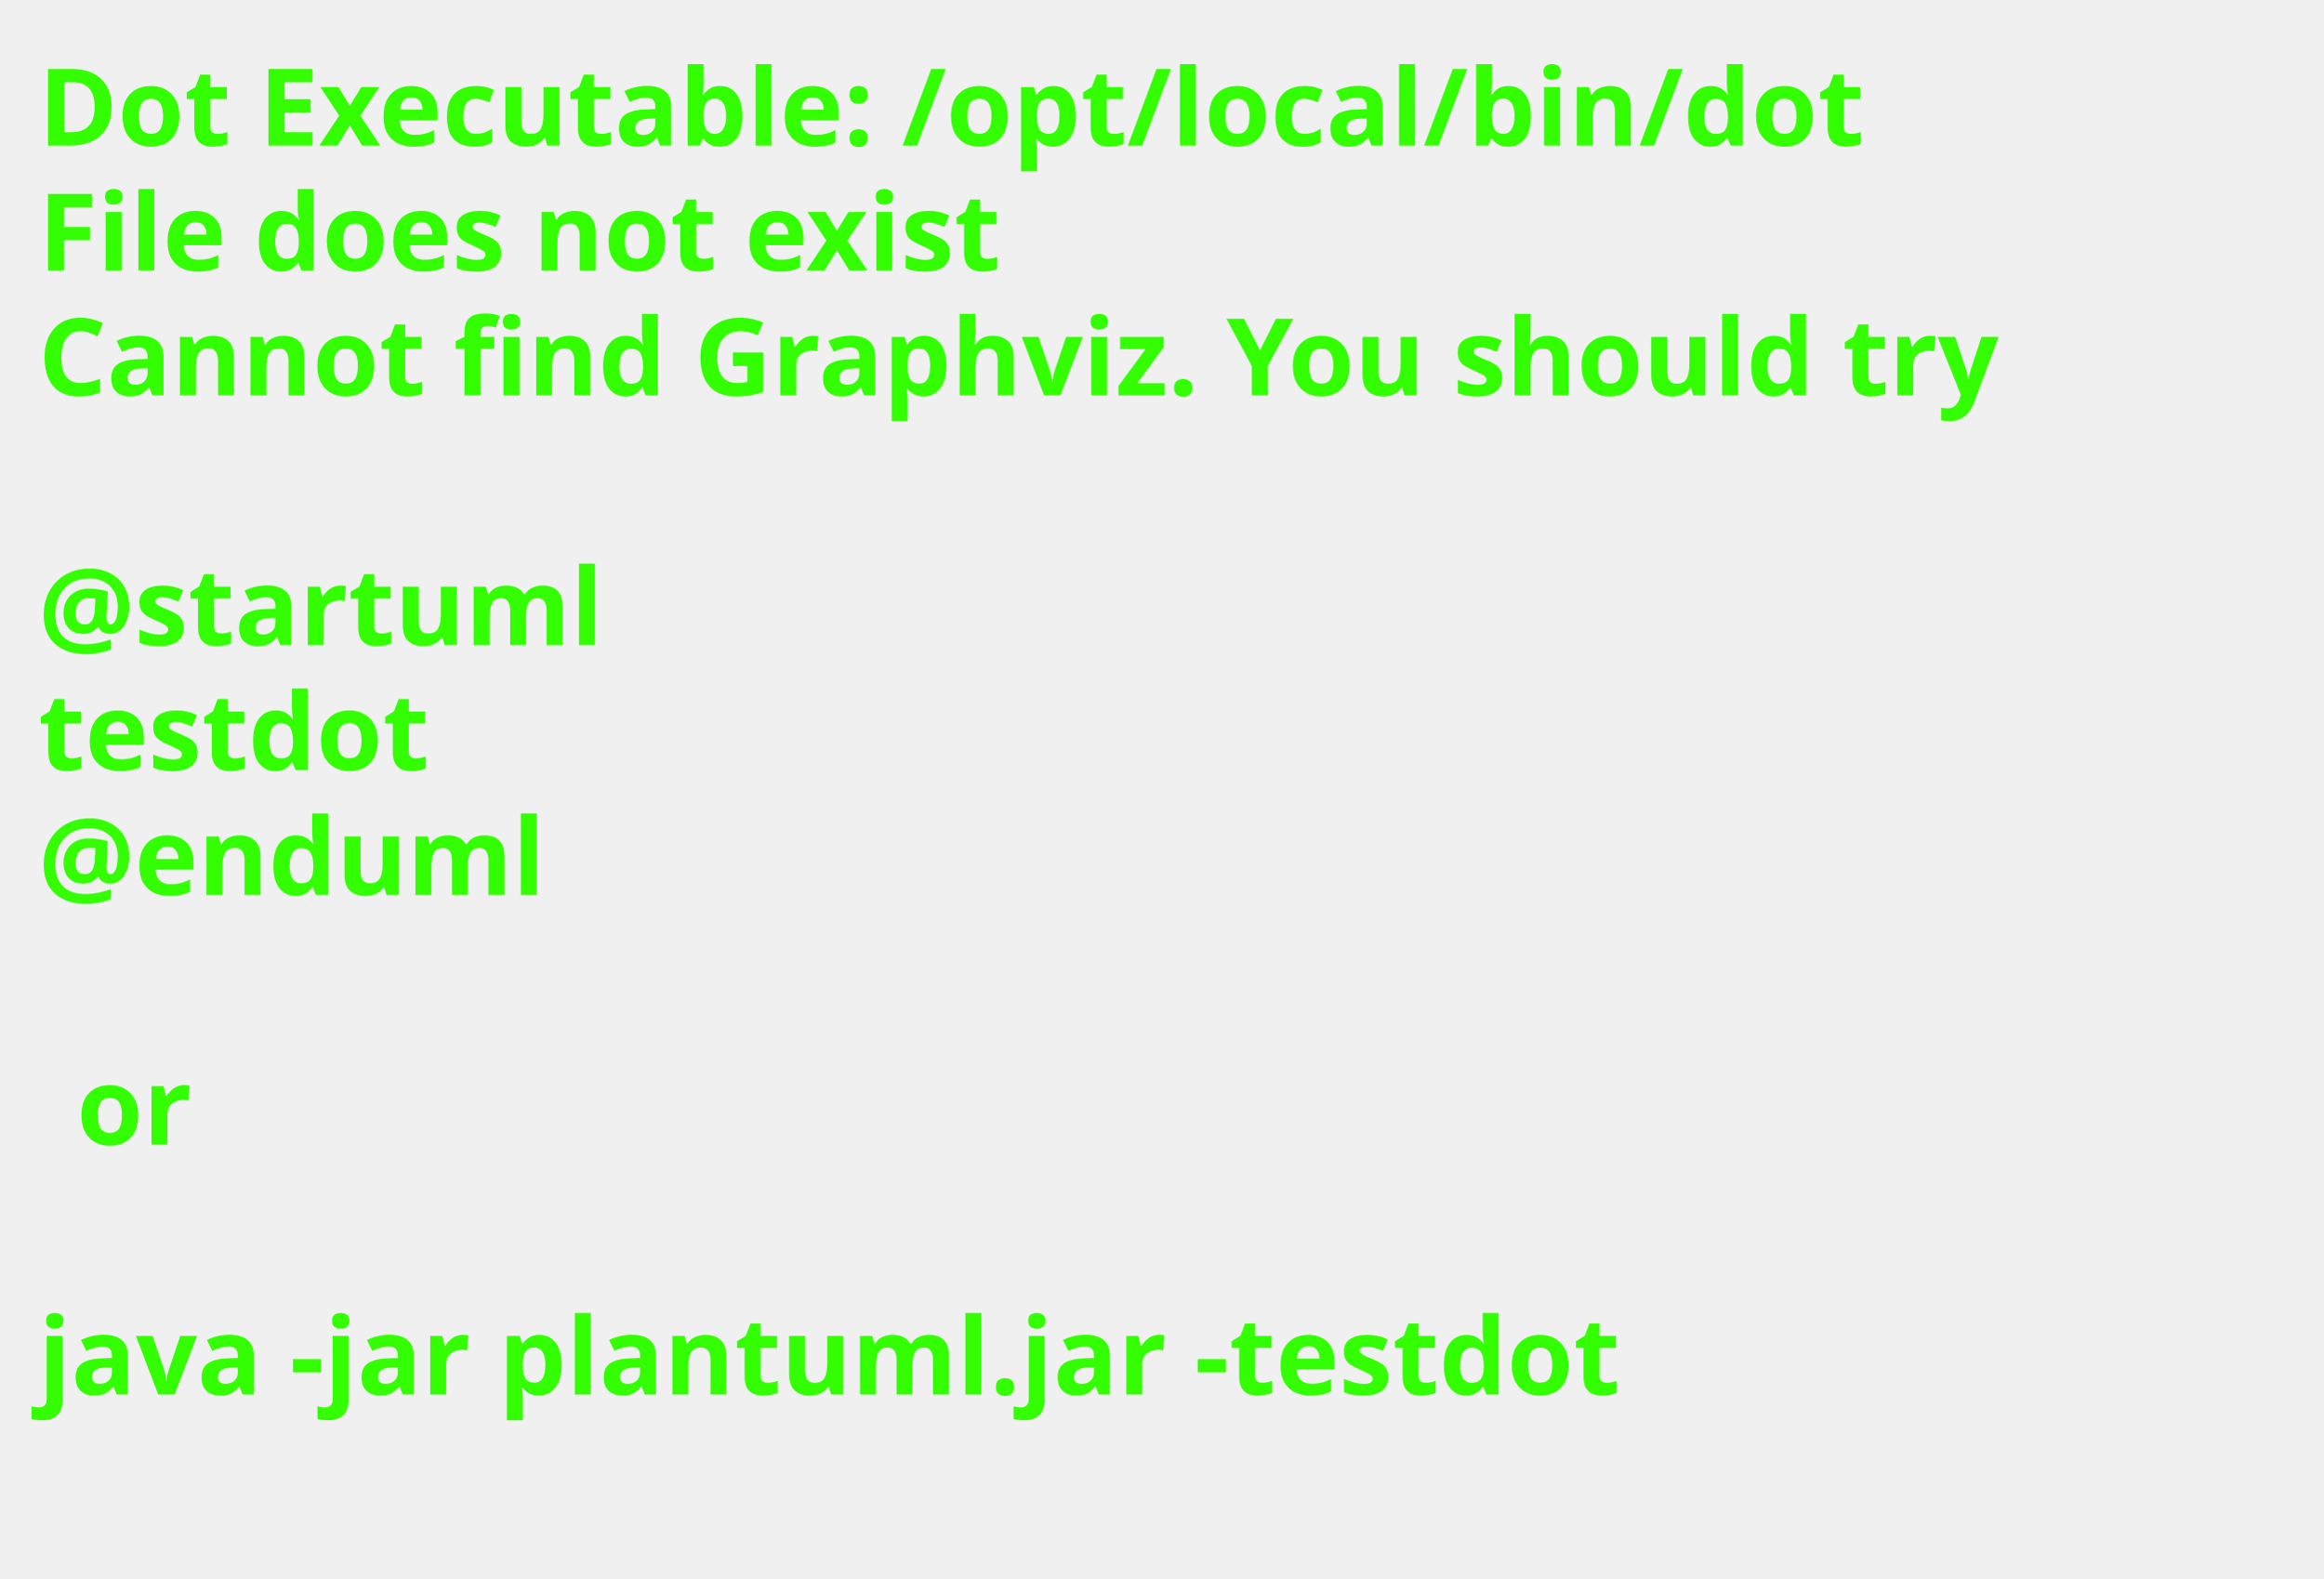
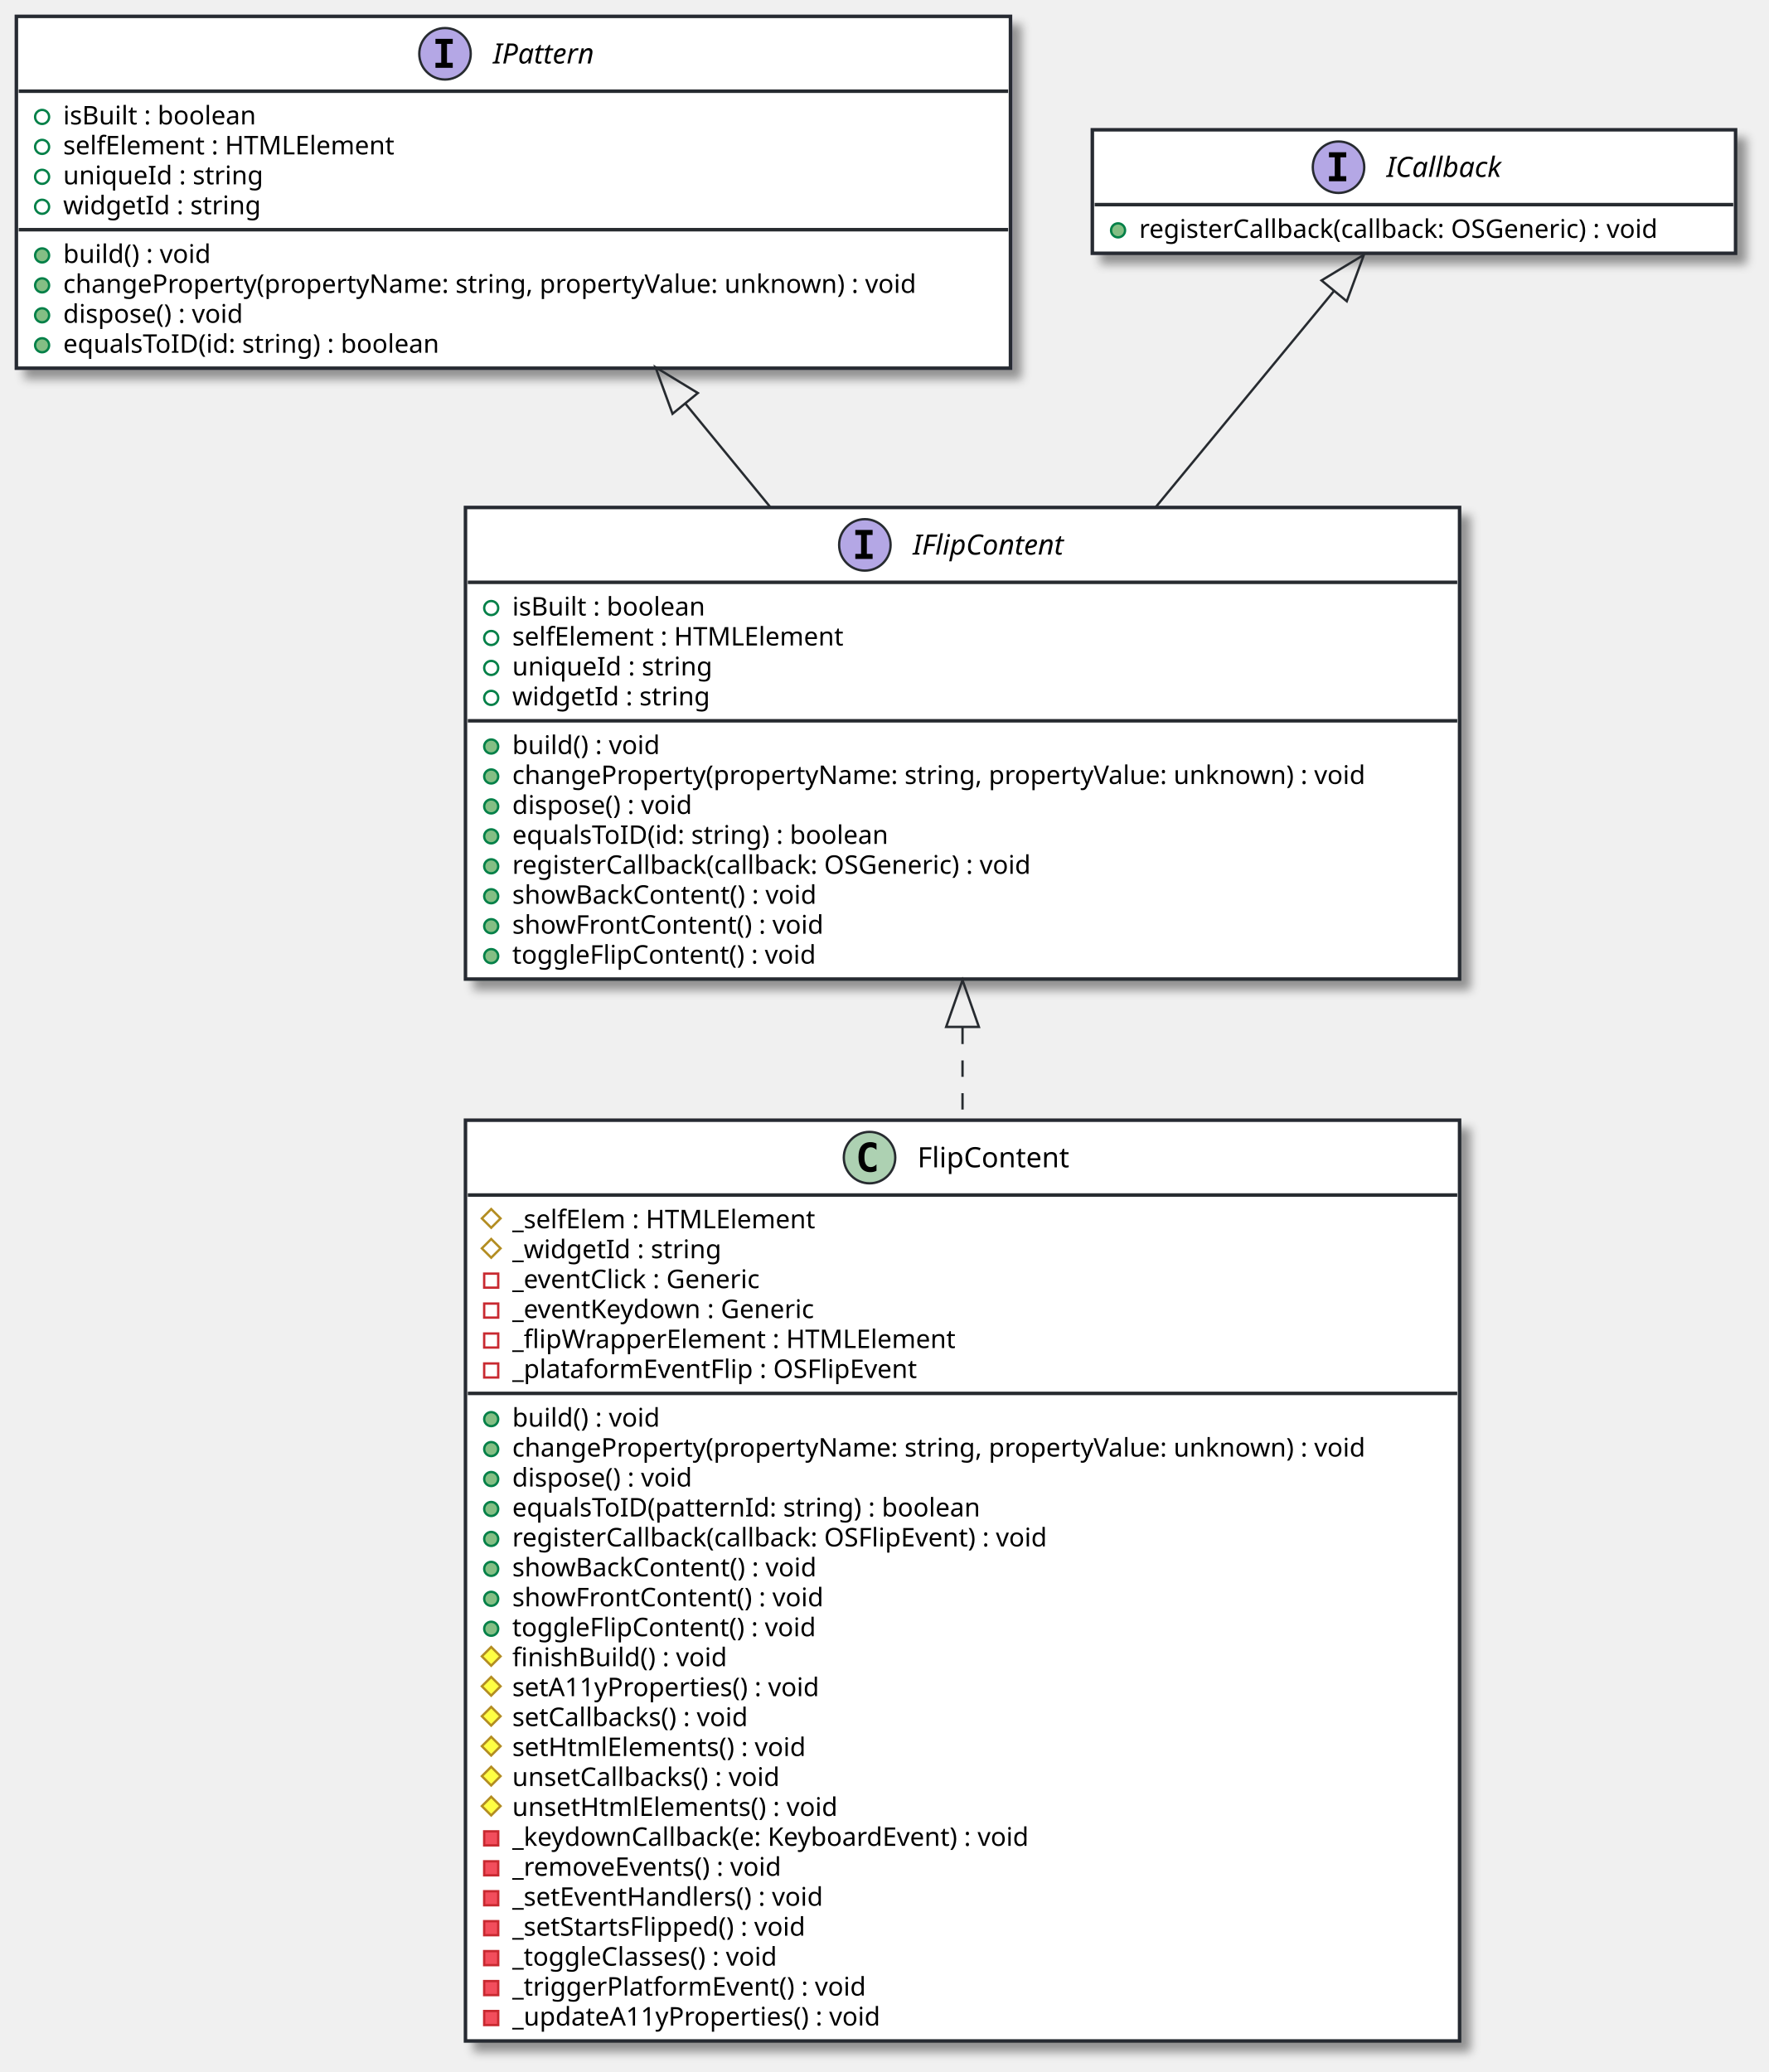
- <svg xmlns="http://www.w3.org/2000/svg" contentScriptType="application/ecmascript" contentStyleType="text/css" height="206px" preserveAspectRatio="none" style="width:303px;height:206px;background:#CED4DA;" version="1.1" viewBox="0 0 303 206" width="303px" zoomAndPan="magnify">
-   <defs />
+ <svg xmlns="http://www.w3.org/2000/svg" contentScriptType="application/ecmascript" contentStyleType="text/css" height="886px" preserveAspectRatio="none" style="width:756px;height:886px;background:#CED4DA;" version="1.1" viewBox="0 0 756 886" width="756px" zoomAndPan="magnify">
+   <defs>
+     <filter height="300%" id="f15jftukipfwpy" width="300%" x="-1" y="-1">
+       <feGaussianBlur result="blurOut" stdDeviation="2.0" />
+       <feColorMatrix in="blurOut" result="blurOut2" type="matrix" values="0 0 0 0 0 0 0 0 0 0 0 0 0 0 0 0 0 0 .4 0" />
+       <feOffset dx="4.0" dy="4.0" in="blurOut2" result="blurOut3" />
+       <feBlend in="SourceGraphic" in2="blurOut3" mode="normal" />
+     </filter>
+   </defs>
  <g>
-     <text fill="#33FF02" font-family="sans-serif" font-size="14" font-weight="bold" lengthAdjust="spacing" textLength="261" x="5" y="19">Dot Executable: /opt/local/bin/dot</text>
-     <text fill="#33FF02" font-family="sans-serif" font-size="14" font-weight="bold" lengthAdjust="spacing" textLength="145" x="5" y="35.297">File does not exist</text>
-     <text fill="#33FF02" font-family="sans-serif" font-size="14" font-weight="bold" lengthAdjust="spacing" textLength="291" x="5" y="51.594">Cannot find Graphviz. You should try</text>
-     <text fill="#33FF02" font-family="sans-serif" font-size="14" font-weight="bold" lengthAdjust="spacing" textLength="0" x="10" y="67.891" />
-     <text fill="#33FF02" font-family="sans-serif" font-size="14" font-weight="bold" lengthAdjust="spacing" textLength="79" x="5" y="84.188">@startuml</text>
-     <text fill="#33FF02" font-family="sans-serif" font-size="14" font-weight="bold" lengthAdjust="spacing" textLength="57" x="5" y="100.484">testdot</text>
-     <text fill="#33FF02" font-family="sans-serif" font-size="14" font-weight="bold" lengthAdjust="spacing" textLength="72" x="5" y="116.781">@enduml</text>
-     <text fill="#33FF02" font-family="sans-serif" font-size="14" font-weight="bold" lengthAdjust="spacing" textLength="0" x="10" y="133.078" />
-     <text fill="#33FF02" font-family="sans-serif" font-size="14" font-weight="bold" lengthAdjust="spacing" textLength="17" x="10" y="149.375">or</text>
-     <text fill="#33FF02" font-family="sans-serif" font-size="14" font-weight="bold" lengthAdjust="spacing" textLength="0" x="10" y="165.672" />
-     <text fill="#33FF02" font-family="sans-serif" font-size="14" font-weight="bold" lengthAdjust="spacing" textLength="227" x="5" y="181.969">java -jar plantuml.jar -testdot</text>
-     <text fill="#33FF02" font-family="sans-serif" font-size="14" font-weight="bold" lengthAdjust="spacing" textLength="0" x="10" y="198.266" />
+     <rect codeLine="7" fill="#FFFFFF" filter="url(#f15jftukipfwpy)" height="201.656" id="IFlipContent" style="stroke:#272B30;stroke-width:1.5;" width="425" x="199" y="217" />
+     <ellipse cx="369.75" cy="233" fill="#B4A7E5" rx="11" ry="11" style="stroke:#272B30;stroke-width:1.0;" />
+     <path d="M365.672,228.766 L365.672,226.609 L373.062,226.609 L373.062,228.766 L370.594,228.766 L370.594,236.844 L373.062,236.844 L373.062,239 L365.672,239 L365.672,236.844 L368.141,236.844 L368.141,228.766 L365.672,228.766 Z " fill="#000000" />
+     <text fill="#000000" font-family="sans-serif" font-size="12" font-style="italic" lengthAdjust="spacing" textLength="75" x="390.25" y="237.154">IFlipContent</text>
+     <line style="stroke:#272B30;stroke-width:1.5;" x1="200" x2="623" y1="249" y2="249" />
+     <ellipse cx="210" cy="260" rx="3" ry="3" style="stroke:#038048;stroke-width:1.0;fill:none;" />
+     <text fill="#000000" font-family="sans-serif" font-size="11" lengthAdjust="spacing" textLength="92" x="219" y="263.21">isBuilt : boolean</text>
+     <ellipse cx="210" cy="272.805" rx="3" ry="3" style="stroke:#038048;stroke-width:1.0;fill:none;" />
+     <text fill="#000000" font-family="sans-serif" font-size="11" lengthAdjust="spacing" textLength="155" x="219" y="276.015">selfElement : HTMLElement</text>
+     <ellipse cx="210" cy="285.609" rx="3" ry="3" style="stroke:#038048;stroke-width:1.0;fill:none;" />
+     <text fill="#000000" font-family="sans-serif" font-size="11" lengthAdjust="spacing" textLength="93" x="219" y="288.82">uniqueId : string</text>
+     <ellipse cx="210" cy="298.414" rx="3" ry="3" style="stroke:#038048;stroke-width:1.0;fill:none;" />
+     <text fill="#000000" font-family="sans-serif" font-size="11" lengthAdjust="spacing" textLength="92" x="219" y="301.625">widgetId : string</text>
+     <line style="stroke:#272B30;stroke-width:1.5;" x1="200" x2="623" y1="308.219" y2="308.219" />
+     <ellipse cx="210" cy="319.219" fill="#84BE84" rx="3" ry="3" style="stroke:#038048;stroke-width:1.0;" />
+     <text fill="#000000" font-family="sans-serif" font-size="11" lengthAdjust="spacing" textLength="70" x="219" y="322.429">build() : void</text>
+     <ellipse cx="210" cy="332.023" fill="#84BE84" rx="3" ry="3" style="stroke:#038048;stroke-width:1.0;" />
+     <text fill="#000000" font-family="sans-serif" font-size="11" lengthAdjust="spacing" textLength="399" x="219" y="335.234">changeProperty(propertyName: string, propertyValue: unknown) : void</text>
+     <ellipse cx="210" cy="344.828" fill="#84BE84" rx="3" ry="3" style="stroke:#038048;stroke-width:1.0;" />
+     <text fill="#000000" font-family="sans-serif" font-size="11" lengthAdjust="spacing" textLength="88" x="219" y="348.039">dispose() : void</text>
+     <ellipse cx="210" cy="357.633" fill="#84BE84" rx="3" ry="3" style="stroke:#038048;stroke-width:1.0;" />
+     <text fill="#000000" font-family="sans-serif" font-size="11" lengthAdjust="spacing" textLength="179" x="219" y="360.843">equalsToID(id: string) : boolean</text>
+     <ellipse cx="210" cy="370.438" fill="#84BE84" rx="3" ry="3" style="stroke:#038048;stroke-width:1.0;" />
+     <text fill="#000000" font-family="sans-serif" font-size="11" lengthAdjust="spacing" textLength="249" x="219" y="373.648">registerCallback(callback: OSGeneric) : void</text>
+     <ellipse cx="210" cy="383.242" fill="#84BE84" rx="3" ry="3" style="stroke:#038048;stroke-width:1.0;" />
+     <text fill="#000000" font-family="sans-serif" font-size="11" lengthAdjust="spacing" textLength="144" x="219" y="386.453">showBackContent() : void</text>
+     <ellipse cx="210" cy="396.047" fill="#84BE84" rx="3" ry="3" style="stroke:#038048;stroke-width:1.0;" />
+     <text fill="#000000" font-family="sans-serif" font-size="11" lengthAdjust="spacing" textLength="146" x="219" y="399.257">showFrontContent() : void</text>
+     <ellipse cx="210" cy="408.852" fill="#84BE84" rx="3" ry="3" style="stroke:#038048;stroke-width:1.0;" />
+     <text fill="#000000" font-family="sans-serif" font-size="11" lengthAdjust="spacing" textLength="141" x="219" y="412.062">toggleFlipContent() : void</text>
+     <rect codeLine="21" fill="#FFFFFF" filter="url(#f15jftukipfwpy)" height="150.438" id="IPattern" style="stroke:#272B30;stroke-width:1.5;" width="425" x="7" y="7" />
+     <ellipse cx="190.25" cy="23" fill="#B4A7E5" rx="11" ry="11" style="stroke:#272B30;stroke-width:1.0;" />
+     <path d="M186.172,18.766 L186.172,16.609 L193.562,16.609 L193.562,18.766 L191.094,18.766 L191.094,26.844 L193.562,26.844 L193.562,29 L186.172,29 L186.172,26.844 L188.641,26.844 L188.641,18.766 L186.172,18.766 Z " fill="#000000" />
+     <text fill="#000000" font-family="sans-serif" font-size="12" font-style="italic" lengthAdjust="spacing" textLength="50" x="210.75" y="27.154">IPattern</text>
+     <line style="stroke:#272B30;stroke-width:1.5;" x1="8" x2="431" y1="39" y2="39" />
+     <ellipse cx="18" cy="50" rx="3" ry="3" style="stroke:#038048;stroke-width:1.0;fill:none;" />
+     <text fill="#000000" font-family="sans-serif" font-size="11" lengthAdjust="spacing" textLength="92" x="27" y="53.21">isBuilt : boolean</text>
+     <ellipse cx="18" cy="62.805" rx="3" ry="3" style="stroke:#038048;stroke-width:1.0;fill:none;" />
+     <text fill="#000000" font-family="sans-serif" font-size="11" lengthAdjust="spacing" textLength="155" x="27" y="66.015">selfElement : HTMLElement</text>
+     <ellipse cx="18" cy="75.609" rx="3" ry="3" style="stroke:#038048;stroke-width:1.0;fill:none;" />
+     <text fill="#000000" font-family="sans-serif" font-size="11" lengthAdjust="spacing" textLength="93" x="27" y="78.82">uniqueId : string</text>
+     <ellipse cx="18" cy="88.414" rx="3" ry="3" style="stroke:#038048;stroke-width:1.0;fill:none;" />
+     <text fill="#000000" font-family="sans-serif" font-size="11" lengthAdjust="spacing" textLength="92" x="27" y="91.624">widgetId : string</text>
+     <line style="stroke:#272B30;stroke-width:1.5;" x1="8" x2="431" y1="98.219" y2="98.219" />
+     <ellipse cx="18" cy="109.219" fill="#84BE84" rx="3" ry="3" style="stroke:#038048;stroke-width:1.0;" />
+     <text fill="#000000" font-family="sans-serif" font-size="11" lengthAdjust="spacing" textLength="70" x="27" y="112.429">build() : void</text>
+     <ellipse cx="18" cy="122.023" fill="#84BE84" rx="3" ry="3" style="stroke:#038048;stroke-width:1.0;" />
+     <text fill="#000000" font-family="sans-serif" font-size="11" lengthAdjust="spacing" textLength="399" x="27" y="125.234">changeProperty(propertyName: string, propertyValue: unknown) : void</text>
+     <ellipse cx="18" cy="134.828" fill="#84BE84" rx="3" ry="3" style="stroke:#038048;stroke-width:1.0;" />
+     <text fill="#000000" font-family="sans-serif" font-size="11" lengthAdjust="spacing" textLength="88" x="27" y="138.039">dispose() : void</text>
+     <ellipse cx="18" cy="147.633" fill="#84BE84" rx="3" ry="3" style="stroke:#038048;stroke-width:1.0;" />
+     <text fill="#000000" font-family="sans-serif" font-size="11" lengthAdjust="spacing" textLength="179" x="27" y="150.843">equalsToID(id: string) : boolean</text>
+     <rect codeLine="32" fill="#FFFFFF" filter="url(#f15jftukipfwpy)" height="52.805" id="ICallback" style="stroke:#272B30;stroke-width:1.5;" width="275" x="467" y="55.5" />
+     <ellipse cx="572.25" cy="71.5" fill="#B4A7E5" rx="11" ry="11" style="stroke:#272B30;stroke-width:1.0;" />
+     <path d="M568.172,67.266 L568.172,65.109 L575.562,65.109 L575.562,67.266 L573.094,67.266 L573.094,75.344 L575.562,75.344 L575.562,77.5 L568.172,77.5 L568.172,75.344 L570.641,75.344 L570.641,67.266 L568.172,67.266 Z " fill="#000000" />
+     <text fill="#000000" font-family="sans-serif" font-size="12" font-style="italic" lengthAdjust="spacing" textLength="56" x="592.75" y="75.654">ICallback</text>
+     <line style="stroke:#272B30;stroke-width:1.5;" x1="468" x2="741" y1="87.5" y2="87.5" />
+     <ellipse cx="478" cy="98.5" fill="#84BE84" rx="3" ry="3" style="stroke:#038048;stroke-width:1.0;" />
+     <text fill="#000000" font-family="sans-serif" font-size="11" lengthAdjust="spacing" textLength="249" x="487" y="101.71">registerCallback(callback: OSGeneric) : void</text>
+     <rect codeLine="36" fill="#FFFFFF" filter="url(#f15jftukipfwpy)" height="393.727" id="FlipContent" style="stroke:#272B30;stroke-width:1.5;" width="425" x="199" y="479" />
+     <ellipse cx="371.75" cy="495" fill="#ADD1B2" rx="11" ry="11" style="stroke:#272B30;stroke-width:1.0;" />
+     <path d="M374.719,500.641 Q374.141,500.938 373.5,501.078 Q372.859,501.234 372.156,501.234 Q369.656,501.234 368.328,499.594 Q367.016,497.938 367.016,494.812 Q367.016,491.688 368.328,490.031 Q369.656,488.375 372.156,488.375 Q372.859,488.375 373.5,488.531 Q374.156,488.688 374.719,488.984 L374.719,491.703 Q374.094,491.125 373.5,490.859 Q372.906,490.578 372.281,490.578 Q370.938,490.578 370.25,491.656 Q369.562,492.719 369.562,494.812 Q369.562,496.906 370.25,497.984 Q370.938,499.047 372.281,499.047 Q372.906,499.047 373.5,498.781 Q374.094,498.5 374.719,497.922 L374.719,500.641 Z " fill="#000000" />
+     <text fill="#000000" font-family="sans-serif" font-size="12" lengthAdjust="spacing" textLength="71" x="392.25" y="499.154">FlipContent</text>
+     <line style="stroke:#272B30;stroke-width:1.5;" x1="200" x2="623" y1="511" y2="511" />
+     <polygon fill="none" points="210,517,214,521,210,525,206,521" style="stroke:#B38D22;stroke-width:1.0;" />
+     <text fill="#000000" font-family="sans-serif" font-size="11" lengthAdjust="spacing" textLength="143" x="219" y="525.21">_selfElem : HTMLElement</text>
+     <polygon fill="none" points="210,529.805,214,533.805,210,537.805,206,533.805" style="stroke:#B38D22;stroke-width:1.0;" />
+     <text fill="#000000" font-family="sans-serif" font-size="11" lengthAdjust="spacing" textLength="98" x="219" y="538.015">_widgetId : string</text>
+     <rect fill="none" height="6" style="stroke:#C82930;stroke-width:1.0;" width="6" x="207" y="544.609" />
+     <text fill="#000000" font-family="sans-serif" font-size="11" lengthAdjust="spacing" textLength="119" x="219" y="550.82">_eventClick : Generic</text>
+     <rect fill="none" height="6" style="stroke:#C82930;stroke-width:1.0;" width="6" x="207" y="557.414" />
+     <text fill="#000000" font-family="sans-serif" font-size="11" lengthAdjust="spacing" textLength="143" x="219" y="563.625">_eventKeydown : Generic</text>
+     <rect fill="none" height="6" style="stroke:#C82930;stroke-width:1.0;" width="6" x="207" y="570.219" />
+     <text fill="#000000" font-family="sans-serif" font-size="11" lengthAdjust="spacing" textLength="204" x="219" y="576.429">_flipWrapperElement : HTMLElement</text>
+     <rect fill="none" height="6" style="stroke:#C82930;stroke-width:1.0;" width="6" x="207" y="583.023" />
+     <text fill="#000000" font-family="sans-serif" font-size="11" lengthAdjust="spacing" textLength="190" x="219" y="589.234">_plataformEventFlip : OSFlipEvent</text>
+     <line style="stroke:#272B30;stroke-width:1.5;" x1="200" x2="623" y1="595.828" y2="595.828" />
+     <ellipse cx="210" cy="606.828" fill="#84BE84" rx="3" ry="3" style="stroke:#038048;stroke-width:1.0;" />
+     <text fill="#000000" font-family="sans-serif" font-size="11" lengthAdjust="spacing" textLength="70" x="219" y="610.039">build() : void</text>
+     <ellipse cx="210" cy="619.633" fill="#84BE84" rx="3" ry="3" style="stroke:#038048;stroke-width:1.0;" />
+     <text fill="#000000" font-family="sans-serif" font-size="11" lengthAdjust="spacing" textLength="399" x="219" y="622.843">changeProperty(propertyName: string, propertyValue: unknown) : void</text>
+     <ellipse cx="210" cy="632.438" fill="#84BE84" rx="3" ry="3" style="stroke:#038048;stroke-width:1.0;" />
+     <text fill="#000000" font-family="sans-serif" font-size="11" lengthAdjust="spacing" textLength="88" x="219" y="635.648">dispose() : void</text>
+     <ellipse cx="210" cy="645.242" fill="#84BE84" rx="3" ry="3" style="stroke:#038048;stroke-width:1.0;" />
+     <text fill="#000000" font-family="sans-serif" font-size="11" lengthAdjust="spacing" textLength="220" x="219" y="648.453">equalsToID(patternId: string) : boolean</text>
+     <ellipse cx="210" cy="658.047" fill="#84BE84" rx="3" ry="3" style="stroke:#038048;stroke-width:1.0;" />
+     <text fill="#000000" font-family="sans-serif" font-size="11" lengthAdjust="spacing" textLength="255" x="219" y="661.257">registerCallback(callback: OSFlipEvent) : void</text>
+     <ellipse cx="210" cy="670.852" fill="#84BE84" rx="3" ry="3" style="stroke:#038048;stroke-width:1.0;" />
+     <text fill="#000000" font-family="sans-serif" font-size="11" lengthAdjust="spacing" textLength="144" x="219" y="674.062">showBackContent() : void</text>
+     <ellipse cx="210" cy="683.656" fill="#84BE84" rx="3" ry="3" style="stroke:#038048;stroke-width:1.0;" />
+     <text fill="#000000" font-family="sans-serif" font-size="11" lengthAdjust="spacing" textLength="146" x="219" y="686.867">showFrontContent() : void</text>
+     <ellipse cx="210" cy="696.461" fill="#84BE84" rx="3" ry="3" style="stroke:#038048;stroke-width:1.0;" />
+     <text fill="#000000" font-family="sans-serif" font-size="11" lengthAdjust="spacing" textLength="141" x="219" y="699.671">toggleFlipContent() : void</text>
+     <polygon fill="#FFFF44" points="210,704.266,214,708.266,210,712.266,206,708.266" style="stroke:#B38D22;stroke-width:1.0;" />
+     <text fill="#000000" font-family="sans-serif" font-size="11" lengthAdjust="spacing" textLength="102" x="219" y="712.476">finishBuild() : void</text>
+     <polygon fill="#FFFF44" points="210,717.07,214,721.07,210,725.07,206,721.07" style="stroke:#B38D22;stroke-width:1.0;" />
+     <text fill="#000000" font-family="sans-serif" font-size="11" lengthAdjust="spacing" textLength="147" x="219" y="725.281">setA11yProperties() : void</text>
+     <polygon fill="#FFFF44" points="210,729.875,214,733.875,210,737.875,206,733.875" style="stroke:#B38D22;stroke-width:1.0;" />
+     <text fill="#000000" font-family="sans-serif" font-size="11" lengthAdjust="spacing" textLength="115" x="219" y="738.085">setCallbacks() : void</text>
+     <polygon fill="#FFFF44" points="210,742.68,214,746.68,210,750.68,206,746.68" style="stroke:#B38D22;stroke-width:1.0;" />
+     <text fill="#000000" font-family="sans-serif" font-size="11" lengthAdjust="spacing" textLength="140" x="219" y="750.89">setHtmlElements() : void</text>
+     <polygon fill="#FFFF44" points="210,755.484,214,759.484,210,763.484,206,759.484" style="stroke:#B38D22;stroke-width:1.0;" />
+     <text fill="#000000" font-family="sans-serif" font-size="11" lengthAdjust="spacing" textLength="129" x="219" y="763.695">unsetCallbacks() : void</text>
+     <polygon fill="#FFFF44" points="210,768.289,214,772.289,210,776.289,206,772.289" style="stroke:#B38D22;stroke-width:1.0;" />
+     <text fill="#000000" font-family="sans-serif" font-size="11" lengthAdjust="spacing" textLength="154" x="219" y="776.5">unsetHtmlElements() : void</text>
+     <rect fill="#F24D5C" height="6" style="stroke:#C82930;stroke-width:1.0;" width="6" x="207" y="783.094" />
+     <text fill="#000000" font-family="sans-serif" font-size="11" lengthAdjust="spacing" textLength="244" x="219" y="789.304">_keydownCallback(e: KeyboardEvent) : void</text>
+     <rect fill="#F24D5C" height="6" style="stroke:#C82930;stroke-width:1.0;" width="6" x="207" y="795.898" />
+     <text fill="#000000" font-family="sans-serif" font-size="11" lengthAdjust="spacing" textLength="130" x="219" y="802.109">_removeEvents() : void</text>
+     <rect fill="#F24D5C" height="6" style="stroke:#C82930;stroke-width:1.0;" width="6" x="207" y="808.703" />
+     <text fill="#000000" font-family="sans-serif" font-size="11" lengthAdjust="spacing" textLength="149" x="219" y="814.914">_setEventHandlers() : void</text>
+     <rect fill="#F24D5C" height="6" style="stroke:#C82930;stroke-width:1.0;" width="6" x="207" y="821.508" />
+     <text fill="#000000" font-family="sans-serif" font-size="11" lengthAdjust="spacing" textLength="142" x="219" y="827.718">_setStartsFlipped() : void</text>
+     <rect fill="#F24D5C" height="6" style="stroke:#C82930;stroke-width:1.0;" width="6" x="207" y="834.312" />
+     <text fill="#000000" font-family="sans-serif" font-size="11" lengthAdjust="spacing" textLength="130" x="219" y="840.523">_toggleClasses() : void</text>
+     <rect fill="#F24D5C" height="6" style="stroke:#C82930;stroke-width:1.0;" width="6" x="207" y="847.117" />
+     <text fill="#000000" font-family="sans-serif" font-size="11" lengthAdjust="spacing" textLength="166" x="219" y="853.328">_triggerPlatformEvent() : void</text>
+     <rect fill="#F24D5C" height="6" style="stroke:#C82930;stroke-width:1.0;" width="6" x="207" y="859.922" />
+     <text fill="#000000" font-family="sans-serif" font-size="11" lengthAdjust="spacing" textLength="174" x="219" y="866.132">_updateA11yProperties() : void</text>
+     <path codeLine="31" d="M292.95,172.52 C304.87,187.04 317.27,202.16 329.38,216.91 " fill="none" id="IPattern-backto-IFlipContent" style="stroke:#272B30;stroke-width:1.0;" />
+     <polygon fill="none" points="287.52,176.94,280.25,157.04,298.35,168.06,287.52,176.94" style="stroke:#272B30;stroke-width:1.0;" />
+     <path codeLine="35" d="M570.25,124.52 C549.02,150.26 520.77,184.51 493.99,216.98 " fill="none" id="ICallback-backto-IFlipContent" style="stroke:#272B30;stroke-width:1.0;" />
+     <polygon fill="none" points="564.98,119.91,583.11,108.94,575.78,128.82,564.98,119.91" style="stroke:#272B30;stroke-width:1.0;" />
+     <path codeLine="65" d="M411.5,439.45 C411.5,452.22 411.5,465.43 411.5,478.79 " fill="none" id="IFlipContent-backto-FlipContent" style="stroke:#272B30;stroke-width:1.0;stroke-dasharray:7.0,7.0;" />
+     <polygon fill="none" points="404.5,439.11,411.5,419.11,418.5,439.11,404.5,439.11" style="stroke:#272B30;stroke-width:1.0;" />
  </g>
</svg>
